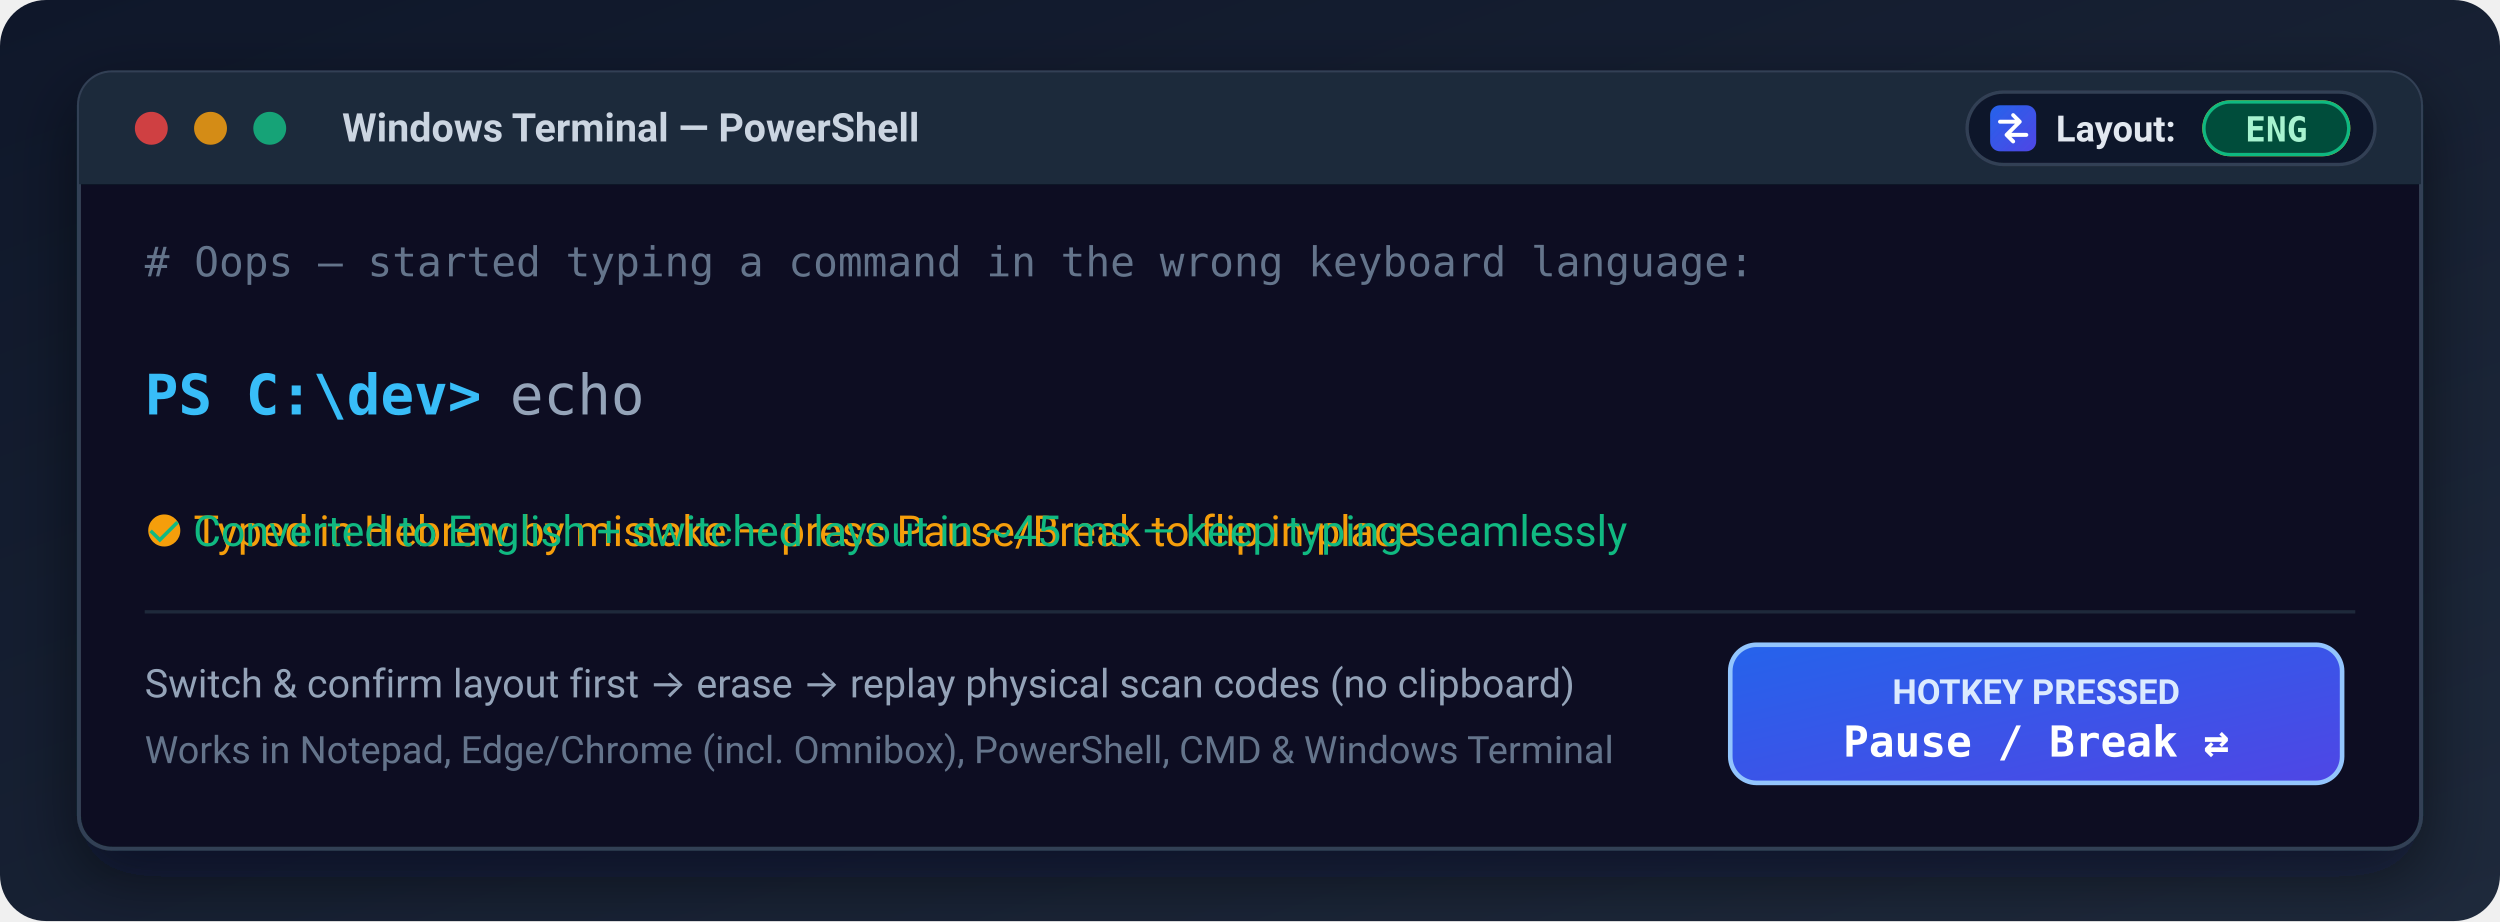
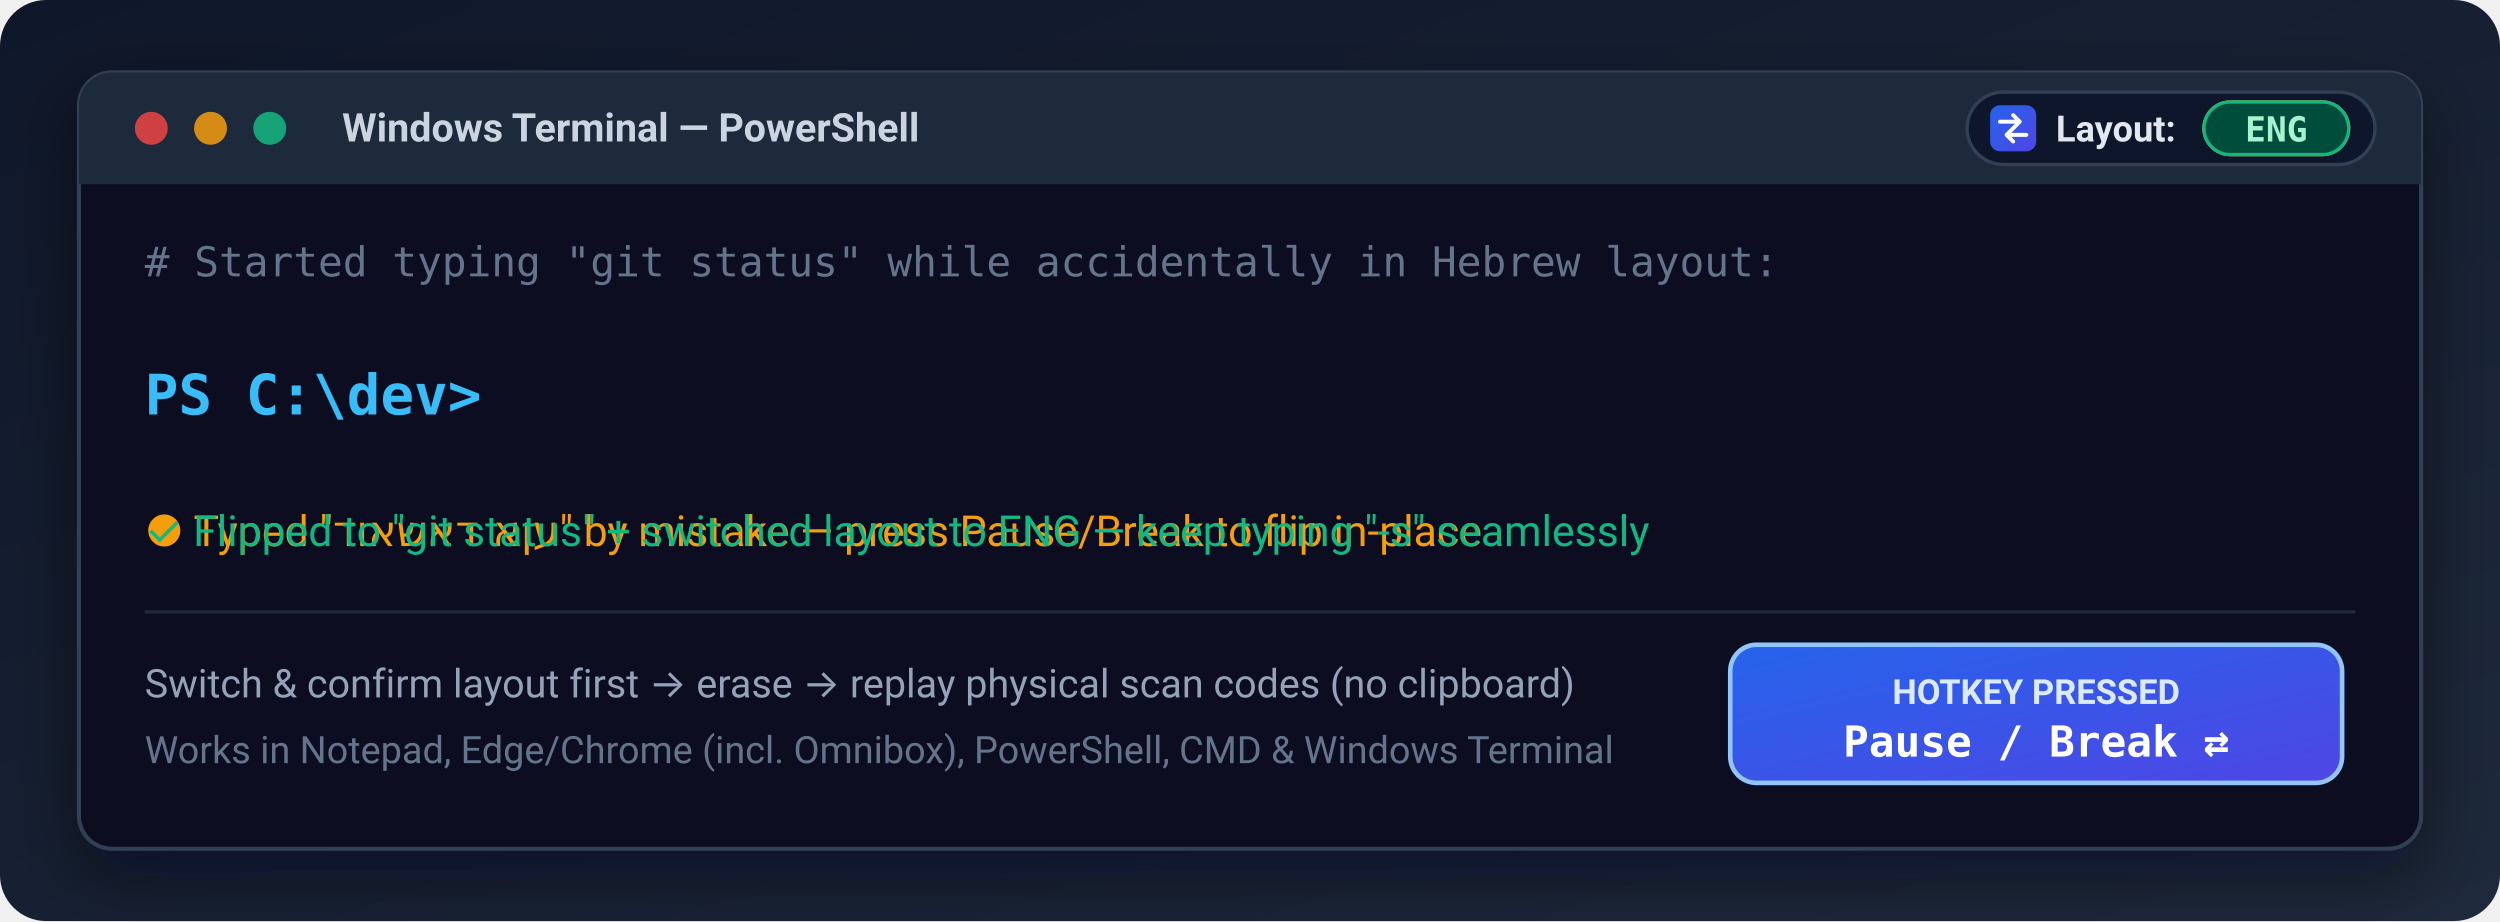
- <svg xmlns="http://www.w3.org/2000/svg" viewBox="0 0 760 280" width="760" height="280" role="img" aria-label="Animated terminal demo showing LangFlip converting mistyped Hebrew text to English on Pause/Break">
+ <svg xmlns="http://www.w3.org/2000/svg" viewBox="0 0 760 280" width="760" height="280" role="img" aria-label="Animated terminal demo showing LangFlip converting mistyped Hebrew 'עןא דאשאוד' to 'git status' on Pause/Break">
  <defs>
    <linearGradient id="bgGrad" x1="0" y1="0" x2="1" y2="1">
      <stop offset="0%" stop-color="#0F172A" />
      <stop offset="100%" stop-color="#1E293B" />
    </linearGradient>
    <linearGradient id="accentGrad" x1="0" y1="0" x2="1" y2="1">
      <stop offset="0%" stop-color="#2563EB" />
      <stop offset="100%" stop-color="#4F46E5" />
    </linearGradient>
    <filter id="shadow" x="-10%" y="-10%" width="120%" height="120%">
      <feDropShadow dx="0" dy="8" stdDeviation="10" flood-color="#020617" flood-opacity="0.5" />
    </filter>
    <clipPath id="mistypeClip">
-       <rect x="195" y="102" height="36" width="0">
-         <animate attributeName="width" values="0;160;160;0;0" keyTimes="0;0.28;0.48;0.52;1" dur="8s" repeatCount="indefinite" />
+       <rect x="155" y="102" height="36" width="0">
+         <animate attributeName="width" values="0;145;145;0;0" keyTimes="0;0.30;0.48;0.51;1" dur="8.5s" repeatCount="indefinite" />
      </rect>
    </clipPath>
-     <clipPath id="fixedClip">
-       <rect x="195" y="102" height="36" width="0">
-         <animate attributeName="width" values="0;0;165;240;240;0" keyTimes="0;0.54;0.58;0.74;0.94;1" dur="8s" repeatCount="indefinite" />
+     <clipPath id="convertedClip">
+       <rect x="155" y="102" height="36" width="0">
+         <animate attributeName="width" values="0;0;125;125;0" keyTimes="0;0.52;0.55;0.94;1" dur="8.5s" repeatCount="indefinite" />
+       </rect>
+     </clipPath>
+     <clipPath id="continueClip">
+       <rect x="268" y="102" height="36" width="0">
+         <animate attributeName="width" values="0;0;0;60;60;0" keyTimes="0;0.64;0.66;0.74;0.94;1" dur="8.5s" repeatCount="indefinite" />
      </rect>
    </clipPath>
  </defs>
  <style>
    .mono { font-family: ui-monospace, SFMono-Regular, Menlo, Consolas, "Cascadia Code", monospace; }
    .sans { font-family: -apple-system, BlinkMacSystemFont, "Segoe UI", Roboto, sans-serif; }

-     .phase-he {
-       animation: showHe 8s infinite;
+     .phase-he { animation: showHe 8.5s infinite; }
+     .phase-en { animation: showEn 8.5s infinite; }
+     .hotkey-pop {
+       animation: popKey 8.5s infinite;
+       transform-origin: 619px 217px;
    }
-     .phase-en {
-       animation: showEn 8s infinite;
-     }
-     .hotkey-pop {
-       animation: popKey 8s infinite;
-       transform-origin: 605px 206px;
-     }
-     .cursor-blink {
-       animation: blink 0.9s step-end infinite;
-     }
-     .status-he { animation: showHe 8s infinite; }
-     .status-en { animation: showEn 8s infinite; }

    @keyframes showHe {
      0%, 49% { opacity: 1; }
      52%, 97% { opacity: 0; }
      100% { opacity: 1; }
    }
    @keyframes showEn {
      0%, 51% { opacity: 0; }
      55%, 94% { opacity: 1; }
      98%, 100% { opacity: 0; }
    }
    @keyframes popKey {
-       0%, 38% { opacity: 0.25; transform: scale(0.95); }
-       42%, 53% { opacity: 1; transform: scale(1.05); }
-       58%, 100% { opacity: 0.25; transform: scale(0.95); }
-     }
-     @keyframes blink {
-       0%, 49% { opacity: 1; }
-       50%, 100% { opacity: 0; }
+       0%, 36% { opacity: 0.25; transform: scale(0.95); }
+       41%, 52% { opacity: 1; transform: scale(1.05); }
+       57%, 100% { opacity: 0.25; transform: scale(0.95); }
    }
  </style>
  <rect width="760" height="280" rx="14" fill="url(#bgGrad)" />
  <g filter="url(#shadow)">
    <rect x="24" y="22" width="712" height="236" rx="10" fill="#0B1120" stroke="#334155" stroke-width="1.2" />
    <path d="M24 32 a10 10 0 0 1 10 -10 h692 a10 10 0 0 1 10 10 v24 h-712 z" fill="#1E293B" />
    <circle cx="46" cy="39" r="5" fill="#EF4444" opacity="0.85" />
    <circle cx="64" cy="39" r="5" fill="#F59E0B" opacity="0.85" />
    <circle cx="82" cy="39" r="5" fill="#10B981" opacity="0.85" />
    <text x="104" y="43" class="sans" font-size="12" font-weight="600" fill="#CBD5E1">Windows Terminal — PowerShell</text>
    <rect x="598" y="28" width="124" height="22" rx="11" fill="#0F172A" stroke="#334155" stroke-width="1" />
    <rect x="605" y="32" width="14" height="14" rx="3" fill="url(#accentGrad)" />
    <path d="M608 37 h6 m-2 -2 l2 2 l-2 2 M616 41 h-6 m2 -2 l-2 2 l2 2" stroke="#FFFFFF" stroke-width="1.2" fill="none" stroke-linecap="round" stroke-linejoin="round" />
    <text x="625" y="43" class="sans" font-size="11" font-weight="600" fill="#E2E8F0">Layout:</text>
    <g class="phase-he">
      <rect x="670" y="31" width="44" height="16" rx="8" fill="#78350F" stroke="#F59E0B" stroke-width="1" />
      <text x="692" y="43" text-anchor="middle" class="mono" font-size="10.5" font-weight="700" fill="#FDE68A">HEB</text>
    </g>
    <g class="phase-en">
      <rect x="670" y="31" width="44" height="16" rx="8" fill="#064E3B" stroke="#10B981" stroke-width="1" />
      <text x="692" y="43" text-anchor="middle" class="mono" font-size="10.5" font-weight="700" fill="#A7F3D0">ENG</text>
    </g>
  </g>
-   <text x="44" y="84" class="mono" font-size="12.5" fill="#64748B"># Oops — started typing a command in the wrong keyboard language:</text>
+   <text x="44" y="84" class="mono" font-size="12.5" fill="#64748B"># Started typing "git status" while accidentally in Hebrew layout:</text>
  <text x="44" y="126" class="mono" font-size="17" font-weight="700" fill="#38BDF8">PS C:\dev&gt;</text>
-   <text x="155" y="126" class="mono" font-size="17" fill="#94A3B8">echo</text>
  <g clip-path="url(#mistypeClip)">
-     <text x="204" y="126" class="mono" font-size="18" font-weight="600" fill="#FBBF24">יקךךם 'םרךג</text>
+     <text x="158" y="126" class="mono" font-size="18" font-weight="600" fill="#FBBF24">עןא דאשאוד</text>
  </g>
-   <g clip-path="url(#fixedClip)">
-     <text x="204" y="126" class="mono" font-size="18" font-weight="600" fill="#34D399">hello world</text>
-     <text x="331" y="126" class="mono" font-size="18" font-weight="600" fill="#E2E8F0"> --ok</text>
+   <g clip-path="url(#convertedClip)">
+     <text x="158" y="126" class="mono" font-size="18" font-weight="600" fill="#34D399">git status</text>
  </g>
-   <g class="status-he">
-     <text x="44" y="166" class="sans" font-size="13" fill="#F59E0B">● Typed in Hebrew by mistake — press Pause/Break to flip in-place</text>
+   <g clip-path="url(#continueClip)">
+     <text x="272" y="126" class="mono" font-size="18" font-weight="600" fill="#E2E8F0">-s</text>
  </g>
-   <g class="status-en">
-     <text x="44" y="166" class="sans" font-size="13" fill="#10B981">✓ Converted to English + switched layout in ~45 ms — keep typing seamlessly</text>
+   <g class="phase-he">
+     <text x="44" y="166" class="sans" font-size="13" fill="#F59E0B">● Typed "עןא דאשאוד" by mistake — press Pause/Break to flip in-place</text>
+   </g>
+   <g class="phase-en">
+     <text x="44" y="166" class="sans" font-size="13" fill="#10B981">✓ Flipped to "git status" + switched layout to ENG — keep typing "-s" seamlessly</text>
  </g>
  <line x1="44" y1="186" x2="716" y2="186" stroke="#1E293B" stroke-width="1" />
  <text x="44" y="212" class="sans" font-size="12" fill="#94A3B8">Switch &amp; confirm layout first → erase → replay physical scan codes (no clipboard)</text>
  <text x="44" y="232" class="sans" font-size="11.5" fill="#64748B">Works in Notepad, Edge/Chrome (incl. Omnibox), PowerShell, CMD &amp; Windows Terminal</text>
  <g class="hotkey-pop">
    <rect x="526" y="196" width="186" height="42" rx="8" fill="url(#accentGrad)" stroke="#93C5FD" stroke-width="1.4" />
    <text x="619" y="214" text-anchor="middle" class="sans" font-size="10.5" font-weight="600" fill="#DBEAFE">HOTKEY PRESSED</text>
    <text x="619" y="230" text-anchor="middle" class="mono" font-size="13" font-weight="700" fill="#FFFFFF">Pause / Break  ⇄</text>
  </g>
</svg>
